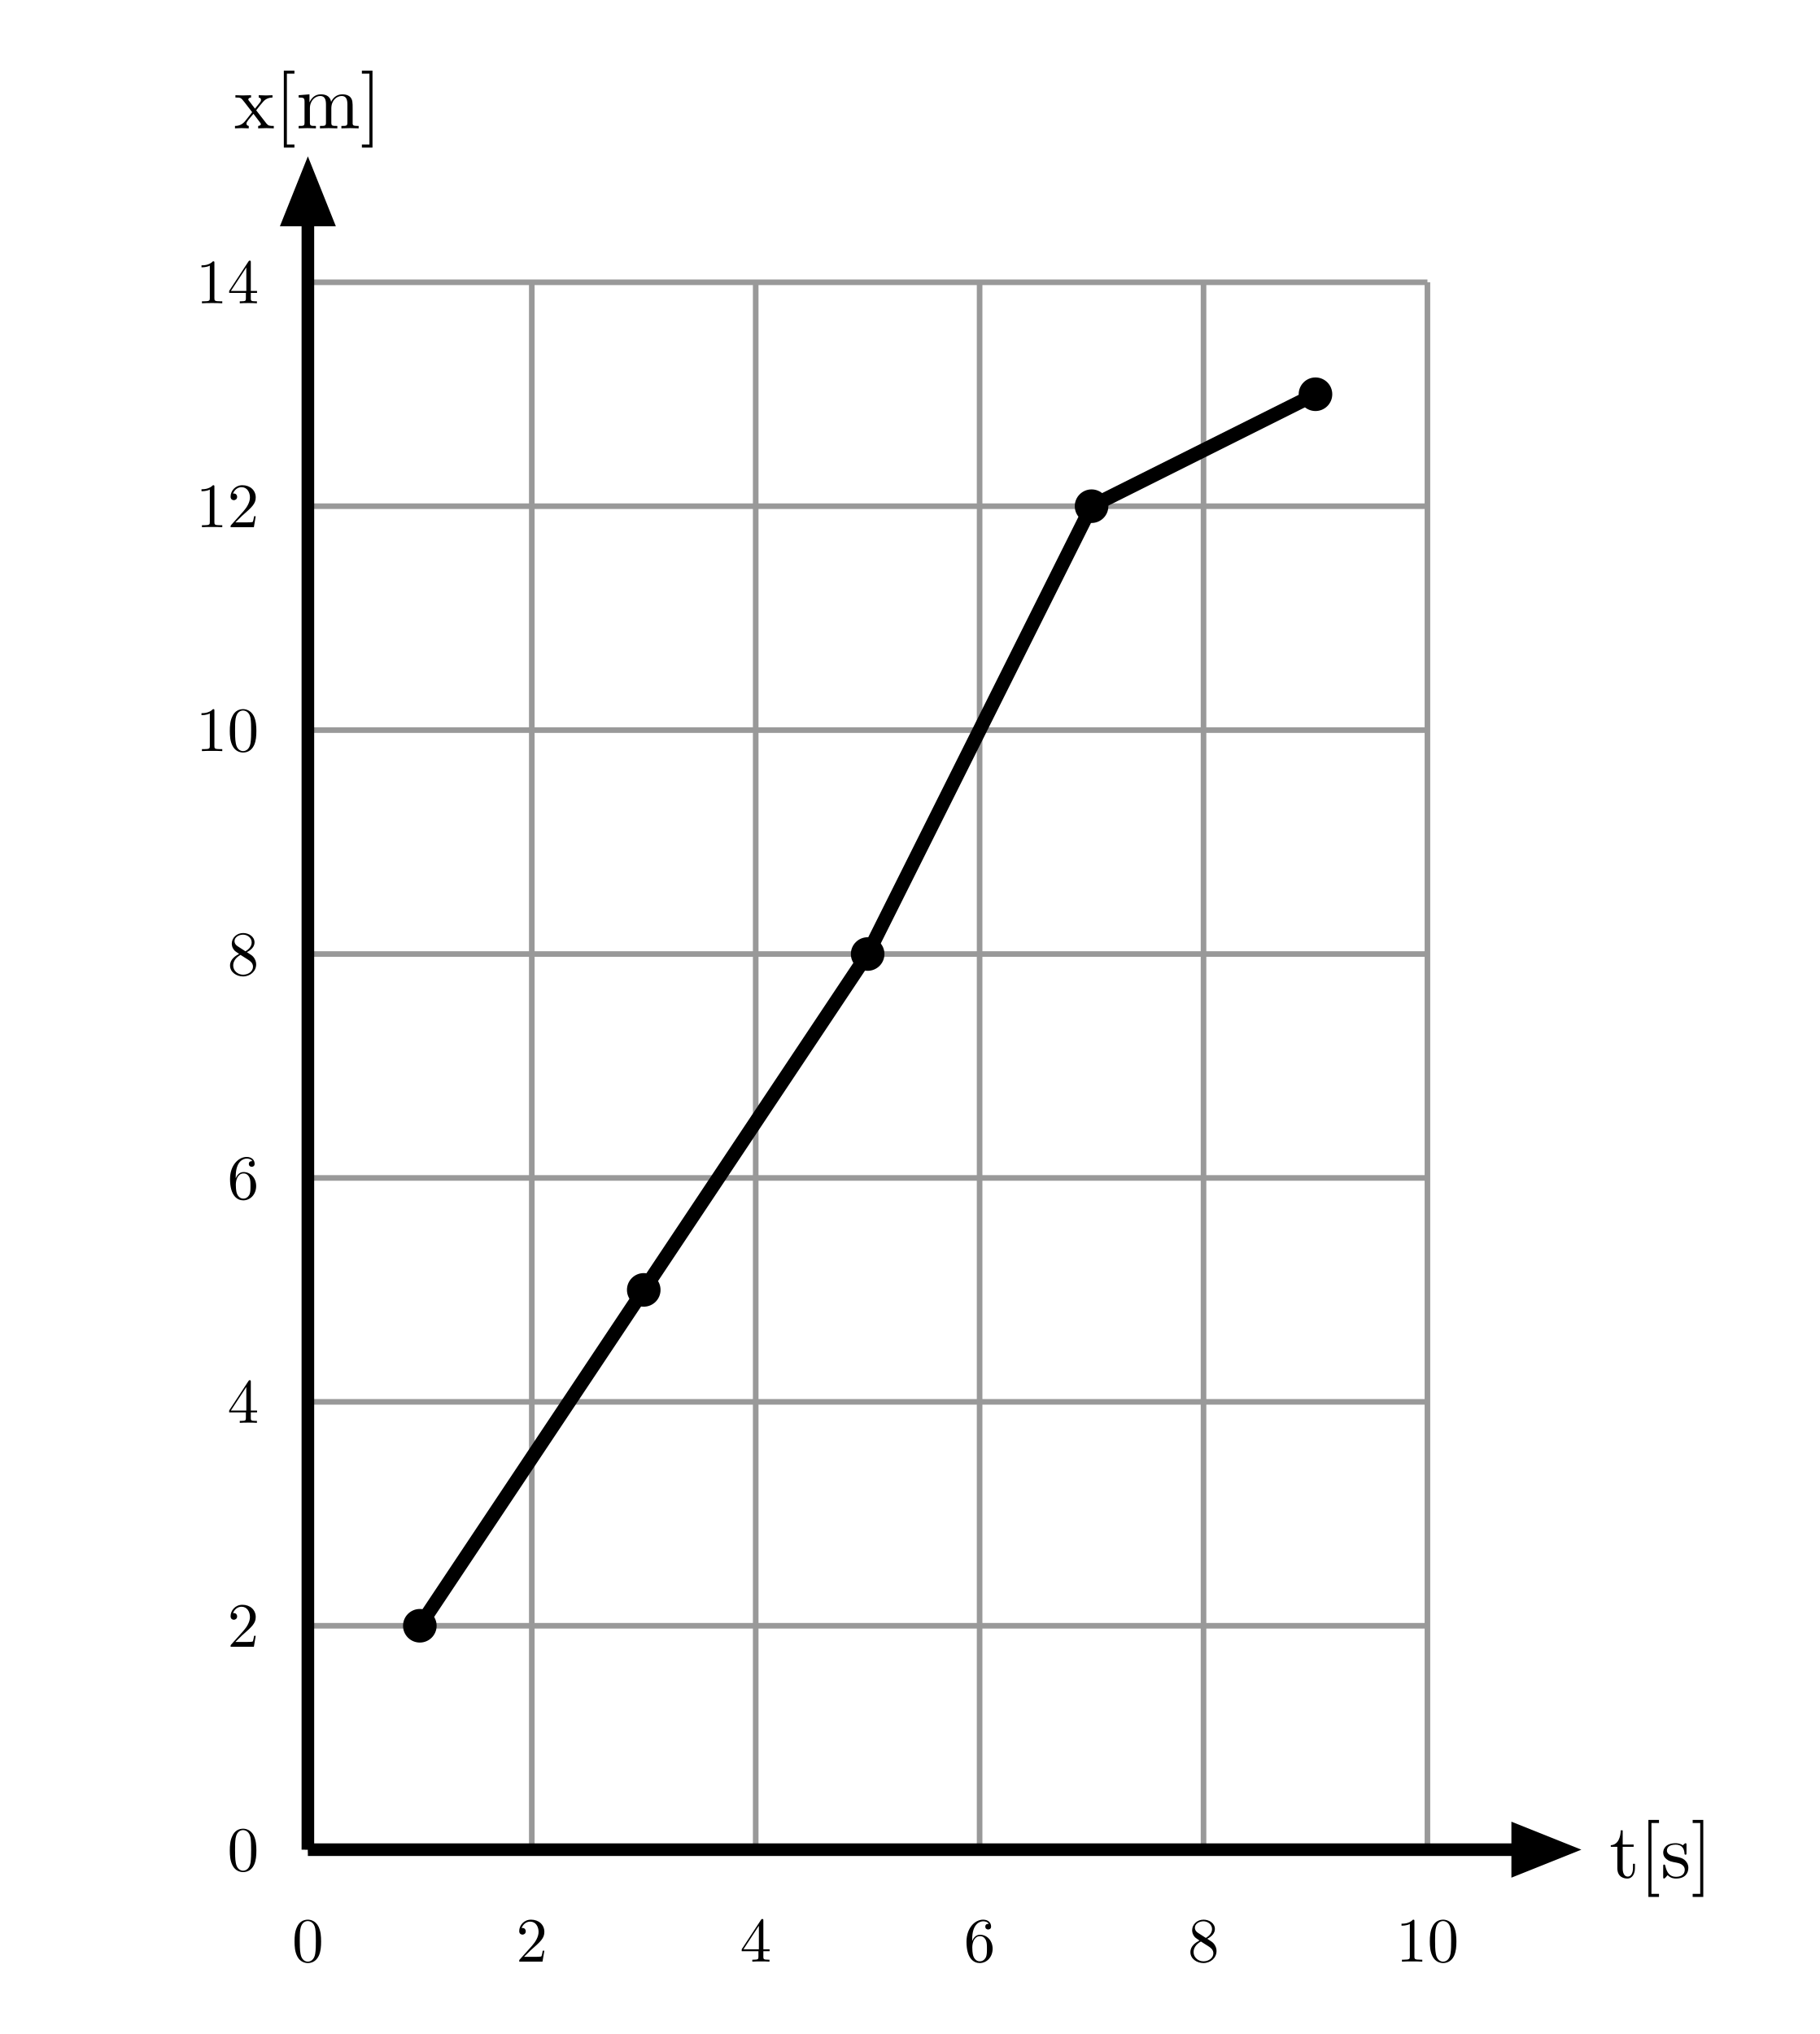
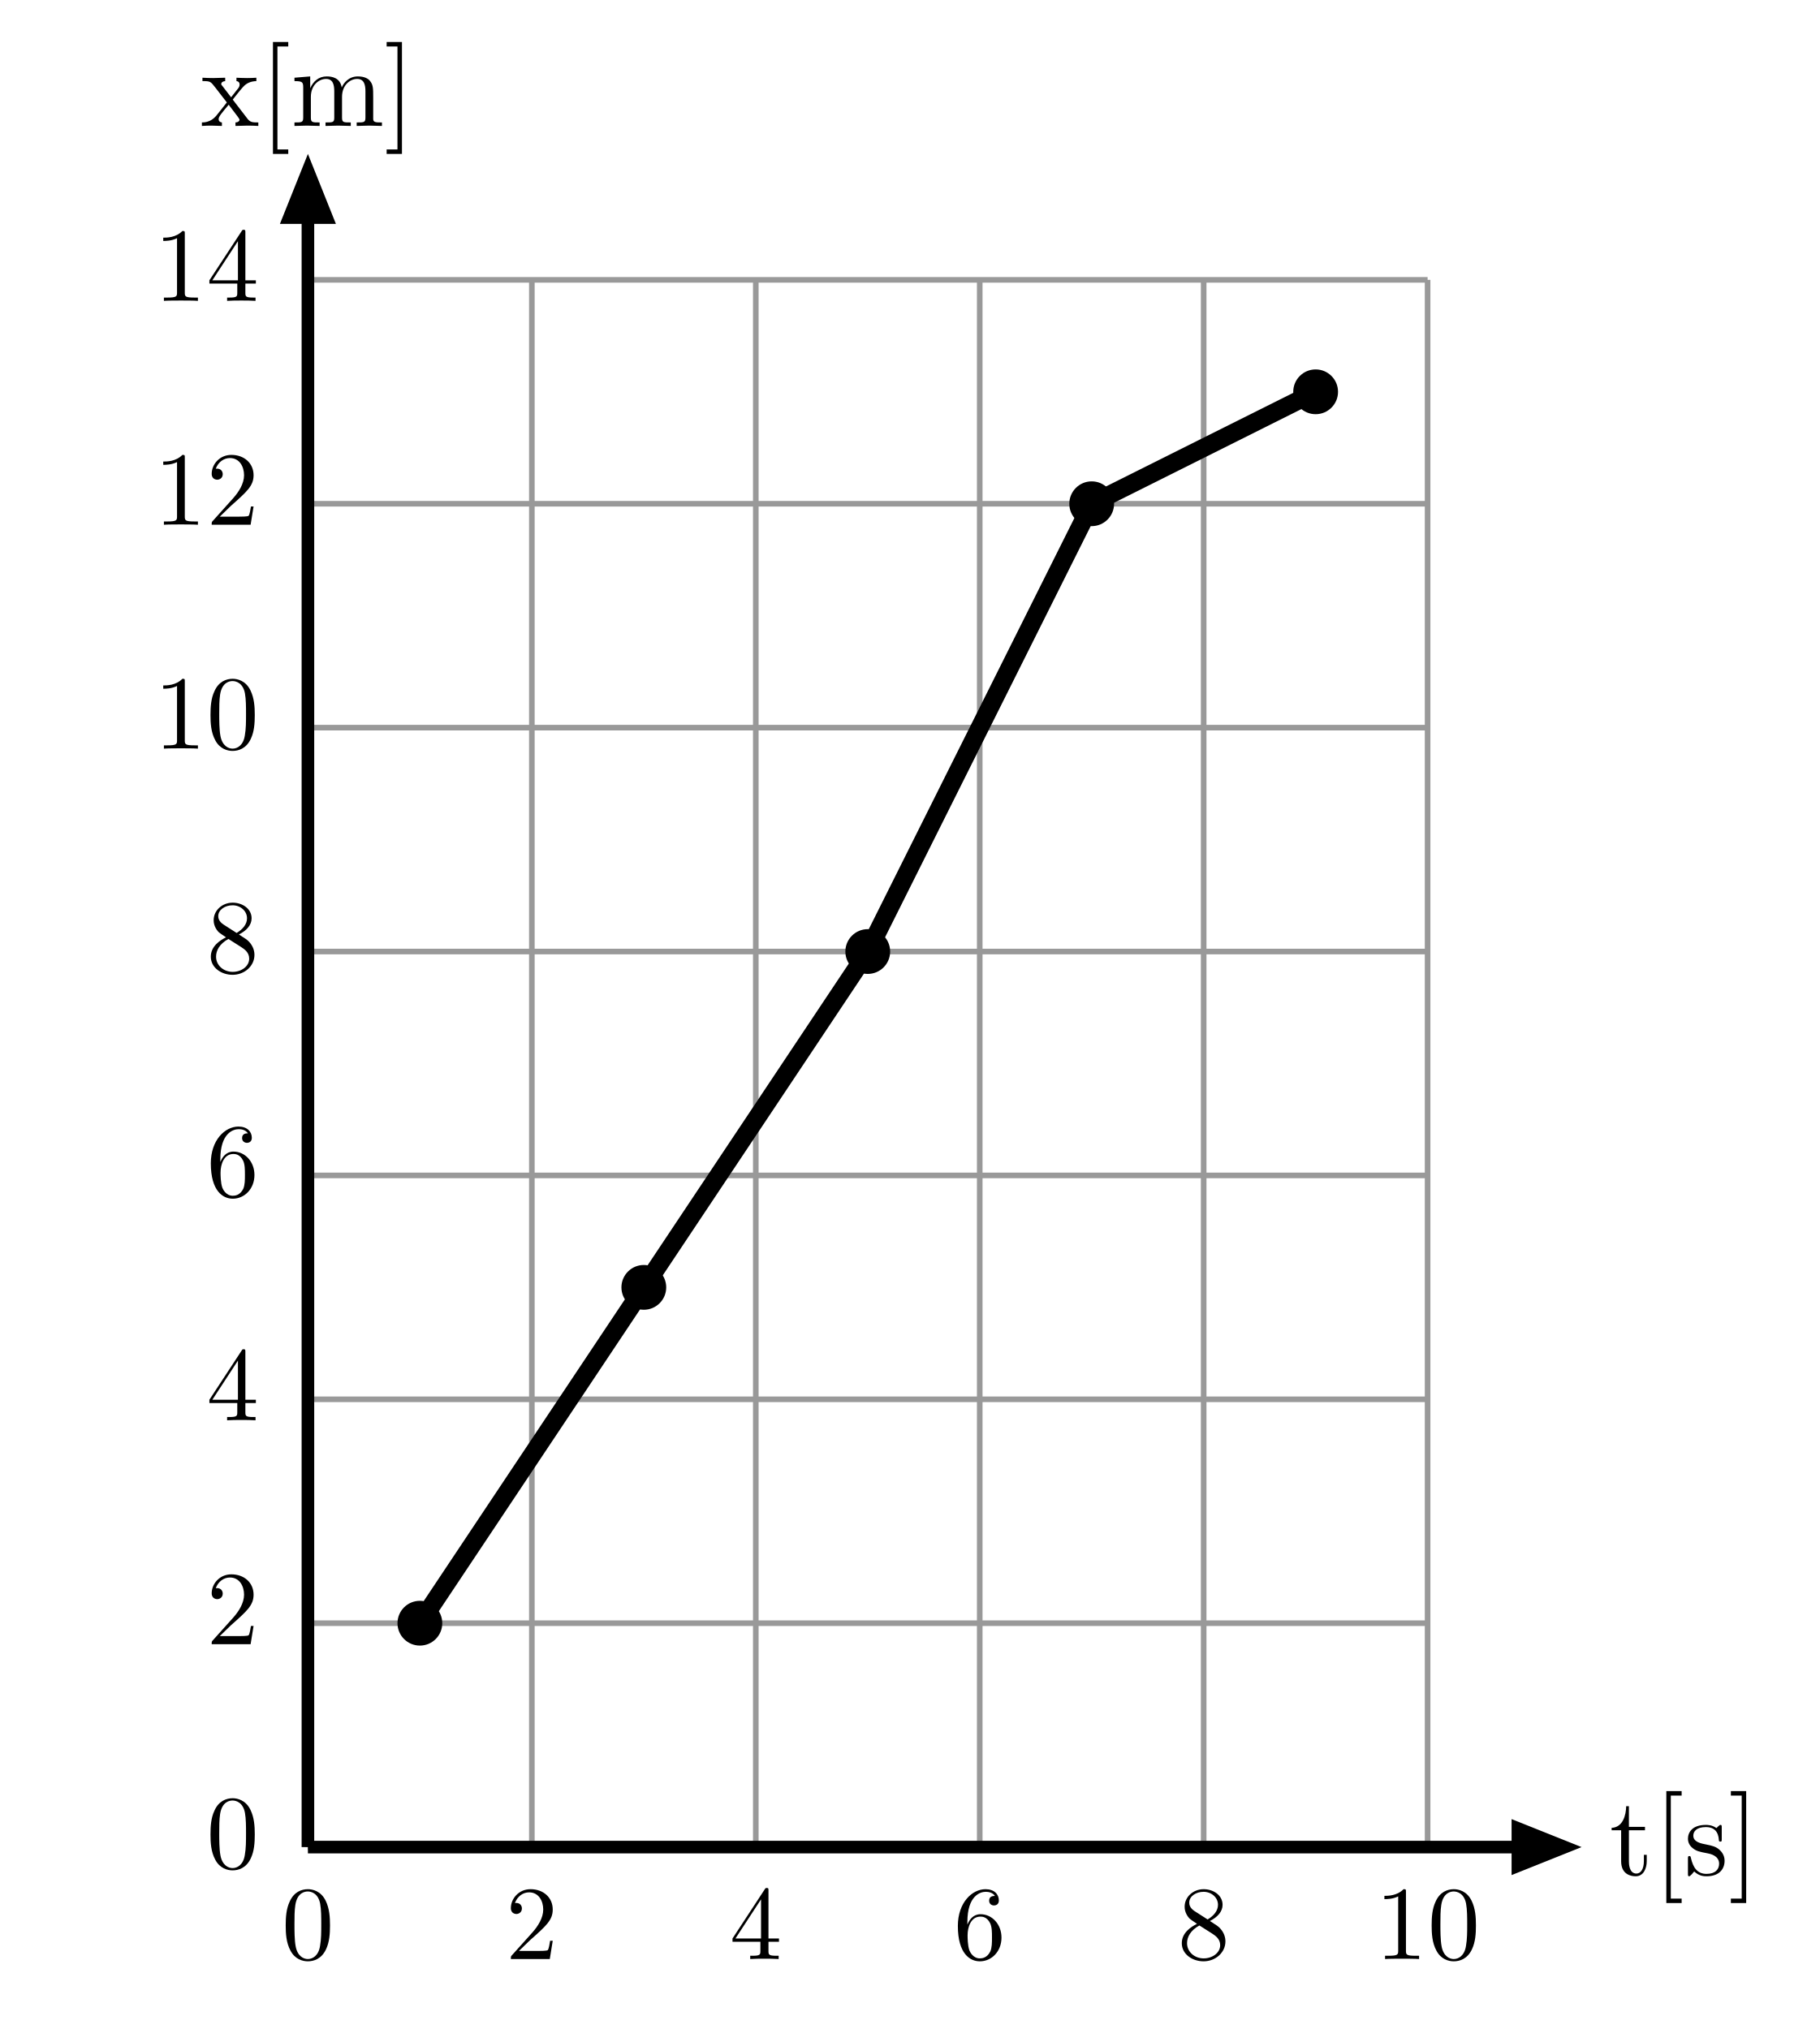
- <svg xmlns="http://www.w3.org/2000/svg" fill="currentColor" viewBox="0 -14 260 290" width="161" height="180" font-family="'Latin Modern Roman', Georgia, serif">
+ <svg xmlns="http://www.w3.org/2000/svg" fill="currentColor" viewBox="0 -14 260 290" width="250" font-family="'Latin Modern Roman', Georgia, serif">
  <g stroke="currentColor" stroke-width="0.8" opacity="0.4">
    <line x1="44" y1="26" x2="44" y2="250" />
    <line x1="76" y1="26" x2="76" y2="250" />
    <line x1="108" y1="26" x2="108" y2="250" />
    <line x1="140" y1="26" x2="140" y2="250" />
    <line x1="172" y1="26" x2="172" y2="250" />
    <line x1="204" y1="26" x2="204" y2="250" />
    <line x1="44" y1="250" x2="204" y2="250" />
    <line x1="44" y1="218" x2="204" y2="218" />
    <line x1="44" y1="186" x2="204" y2="186" />
    <line x1="44" y1="154" x2="204" y2="154" />
    <line x1="44" y1="122" x2="204" y2="122" />
    <line x1="44" y1="90" x2="204" y2="90" />
    <line x1="44" y1="58" x2="204" y2="58" />
    <line x1="44" y1="26" x2="204" y2="26" />
  </g>
  <g stroke="currentColor" stroke-width="1.8" fill="none">
    <line x1="44" y1="250" x2="44" y2="16" />
    <line x1="44" y1="250" x2="220" y2="250" />
  </g>
  <polygon points="44,8 40,18 48,18" fill="currentColor" />
  <polygon points="226,250 216,246 216,254" fill="currentColor" />
-   <text x="44" y="4" font-size="11" text-anchor="middle">x[m]</text>
-   <text x="230" y="254" font-size="11">t[s]</text>
-   <g font-size="9" text-anchor="middle">
+   <text x="44" y="4" font-size="16" text-anchor="middle">x[m]</text>
+   <text x="230" y="254" font-size="16">t[s]</text>
+   <g font-size="15" text-anchor="middle">
    <text x="44" y="266">0</text>
    <text x="76" y="266">2</text>
    <text x="108" y="266">4</text>
    <text x="140" y="266">6</text>
    <text x="172" y="266">8</text>
    <text x="204" y="266">10</text>
  </g>
-   <g font-size="9" text-anchor="end">
+   <g font-size="15" text-anchor="end">
    <text x="37" y="253">0</text>
    <text x="37" y="221">2</text>
    <text x="37" y="189">4</text>
    <text x="37" y="157">6</text>
    <text x="37" y="125">8</text>
    <text x="37" y="93">10</text>
    <text x="37" y="61">12</text>
    <text x="37" y="29">14</text>
  </g>
-   <polyline points="60,218 92,170 124,122 156,58 188,42" fill="none" stroke="currentColor" stroke-width="2" />
-   <circle cx="60" cy="218" r="2.4" fill="currentColor" />
-   <circle cx="92" cy="170" r="2.4" fill="currentColor" />
-   <circle cx="124" cy="122" r="2.4" fill="currentColor" />
-   <circle cx="156" cy="58" r="2.4" fill="currentColor" />
-   <circle cx="188" cy="42" r="2.4" fill="currentColor" />
+   <polyline points="60,218 92,170 124,122 156,58 188,42" fill="none" stroke="currentColor" stroke-width="2.6" />
+   <circle cx="60" cy="218" r="3.2" fill="currentColor" />
+   <circle cx="92" cy="170" r="3.2" fill="currentColor" />
+   <circle cx="124" cy="122" r="3.2" fill="currentColor" />
+   <circle cx="156" cy="58" r="3.2" fill="currentColor" />
+   <circle cx="188" cy="42" r="3.2" fill="currentColor" />
</svg>
